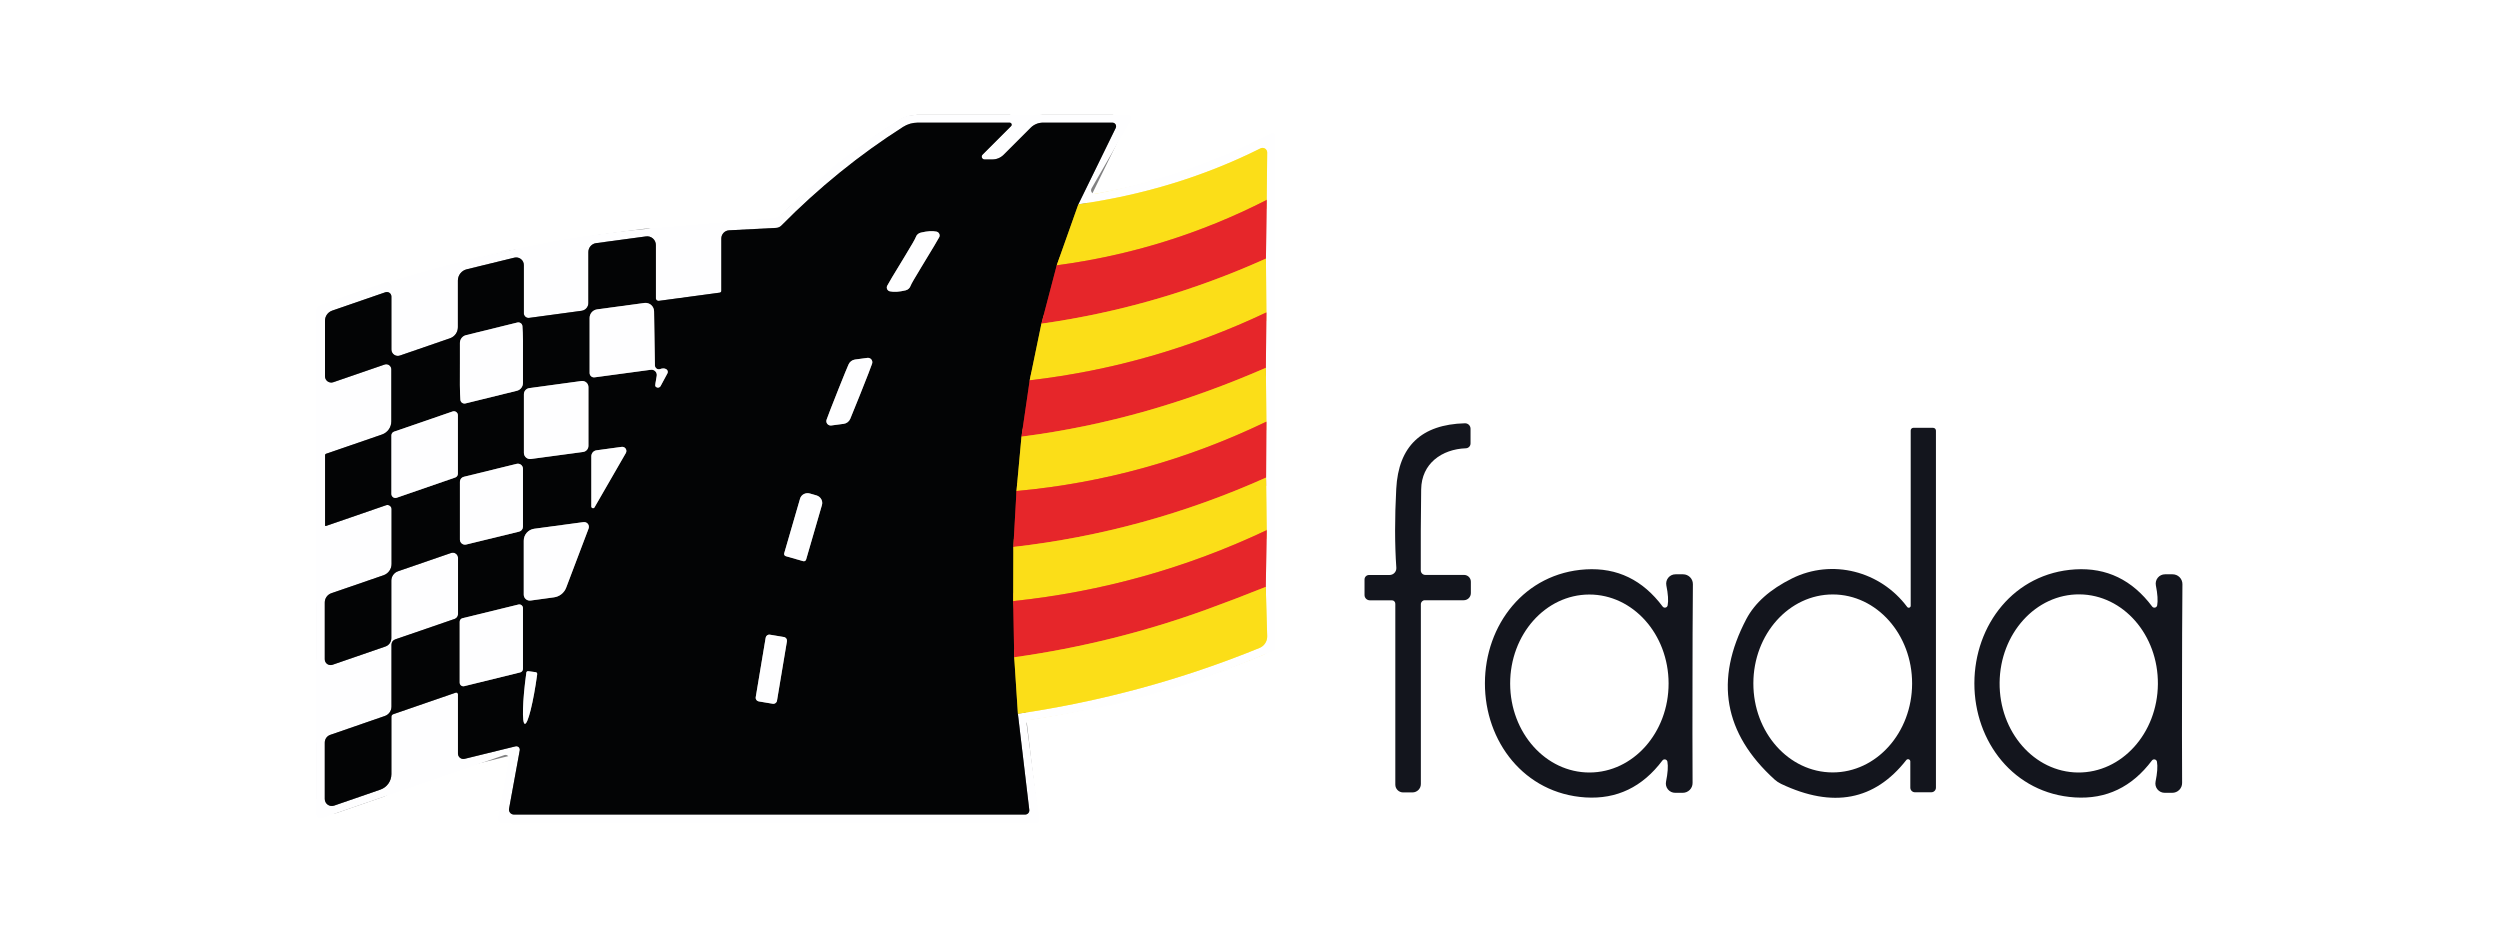
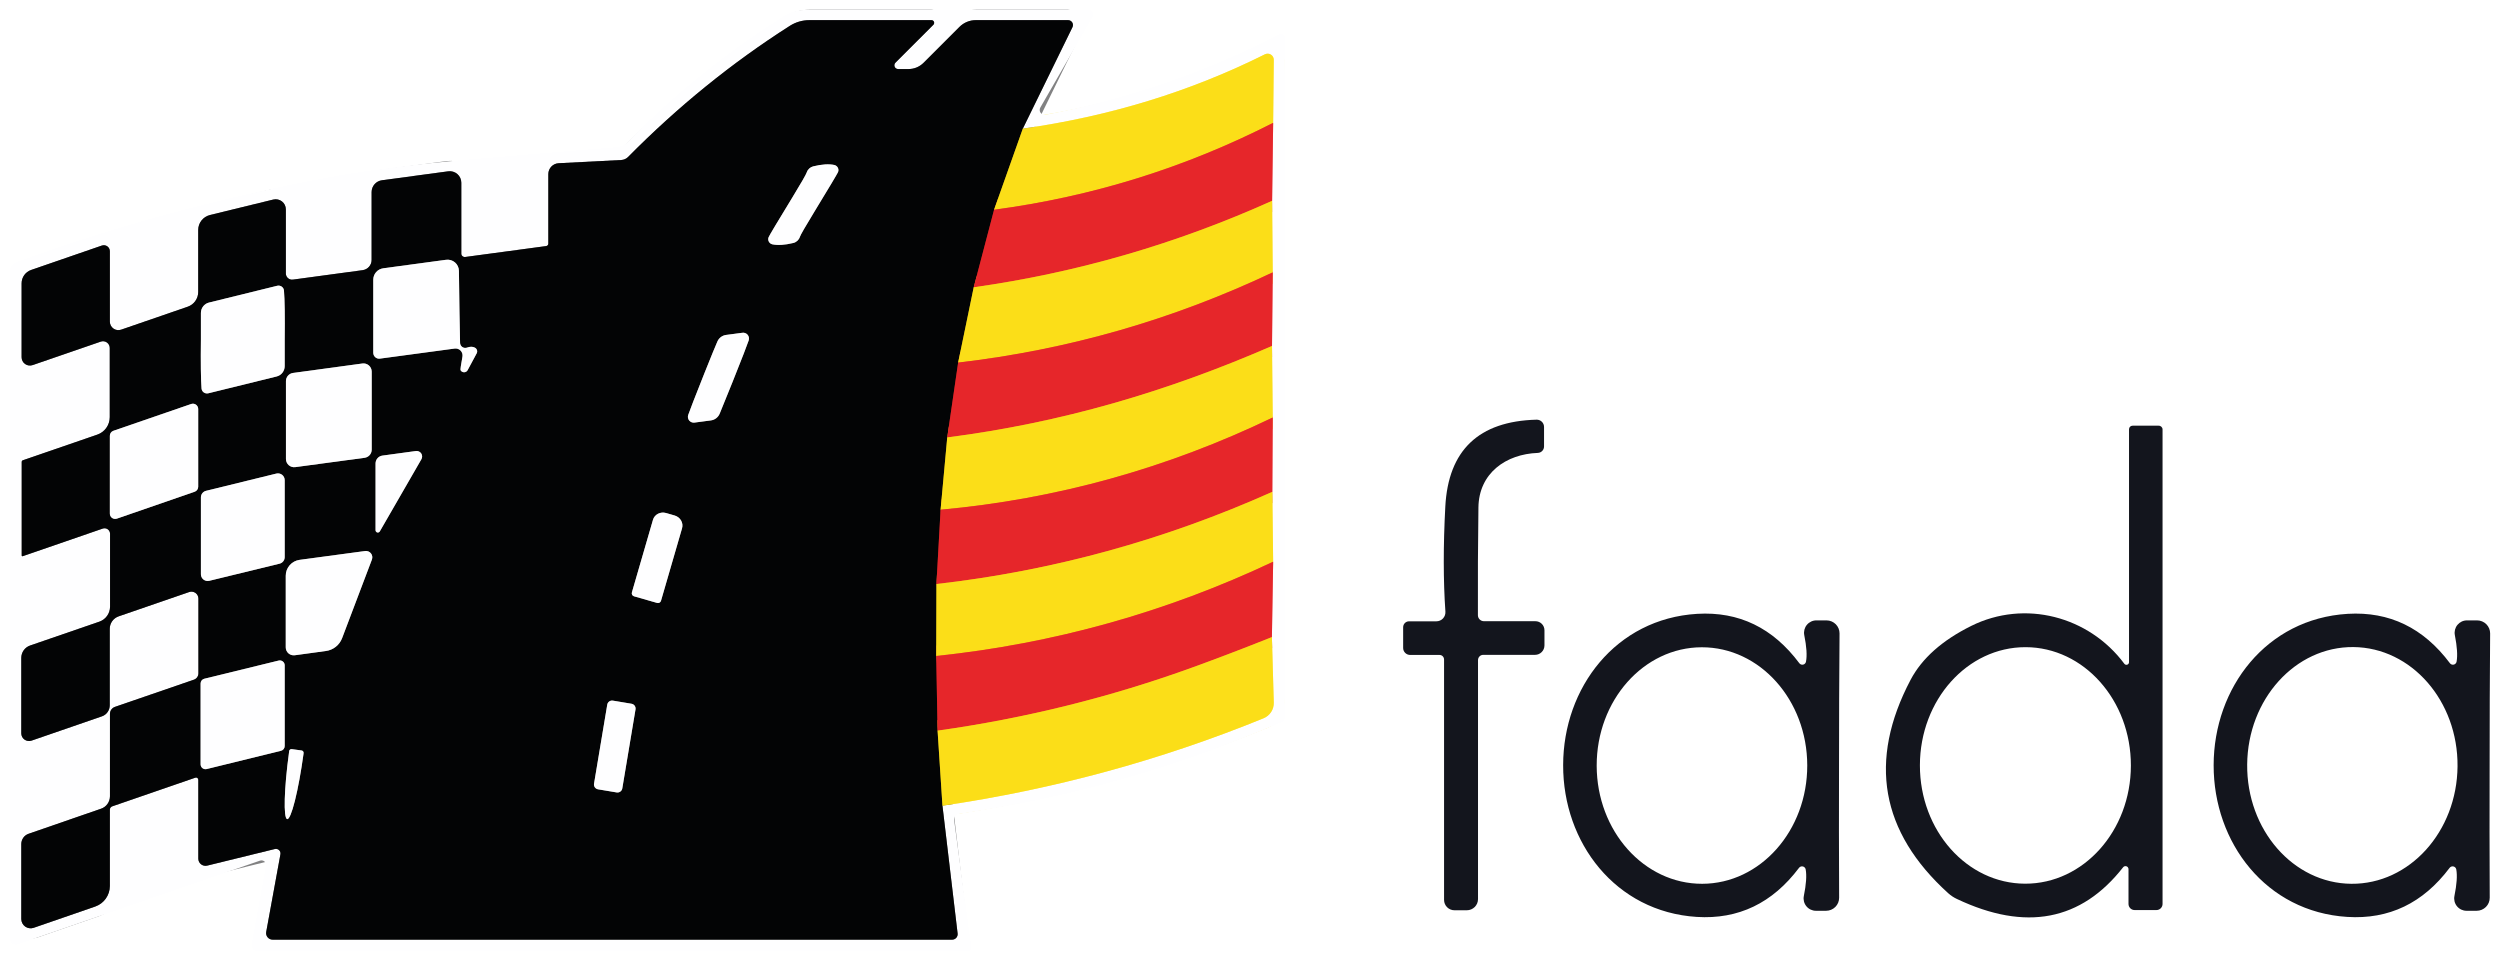
- <svg xmlns="http://www.w3.org/2000/svg" version="1.1" viewBox="0.00 0.00 320.00 120.00">
+ <svg xmlns="http://www.w3.org/2000/svg" version="1.1" viewBox="39.52 13.76 240.78 92.55">
  <g stroke-width="2.00" fill="none" stroke-linecap="butt">
    <path stroke="#fdee8c" vector-effect="non-scaling-stroke" d="   M 130.29 91.36   Q 146.36 89.00 161.21 82.94   A 1.58 1.58 0.0 0 0 162.20 81.43   L 162.02 75.12" />
    <path stroke="#f29295" vector-effect="non-scaling-stroke" d="   M 162.02 75.12   L 162.14 67.86" />
    <path stroke="#fdee8c" vector-effect="non-scaling-stroke" d="   M 162.14 67.86   L 162.06 61.13" />
    <path stroke="#f29295" vector-effect="non-scaling-stroke" d="   M 162.06 61.13   L 162.10 53.97" />
    <path stroke="#fdee8c" vector-effect="non-scaling-stroke" d="   M 162.10 53.97   L 162.03 47.08" />
    <path stroke="#f29295" vector-effect="non-scaling-stroke" d="   M 162.03 47.08   L 162.10 39.99" />
    <path stroke="#fdee8c" vector-effect="non-scaling-stroke" d="   M 162.10 39.99   L 162.04 33.10" />
    <path stroke="#f29295" vector-effect="non-scaling-stroke" d="   M 162.04 33.10   L 162.14 25.59" />
    <path stroke="#fdee8c" vector-effect="non-scaling-stroke" d="   M 162.14 25.59   L 162.20 19.52   A 0.59 0.59 0.0 0 0 161.35 18.99   Q 150.59 24.37 138.03 26.15" />
    <path stroke="#818182" vector-effect="non-scaling-stroke" d="   M 138.03 26.15   L 142.81 16.38   A 0.47 0.47 0.0 0 0 142.39 15.70   L 133.50 15.70   A 2.22 2.22 0.0 0 0 131.93 16.35   L 128.47 19.81   A 2.05 2.02 -67.2 0 1 127.03 20.41   L 126.01 20.41   A 0.36 0.36 0.0 0 1 125.76 19.80   L 129.42 16.14   A 0.26 0.26 0.0 0 0 129.24 15.70   L 117.47 15.70   A 3.49 3.49 0.0 0 0 115.59 16.25   Q 107.19 21.61 100.00 28.89   A 1.01 0.99 -68.1 0 1 99.36 29.17   L 93.33 29.48   A 1.05 1.05 0.0 0 0 92.33 30.53   L 92.33 37.23   A 0.24 0.23 -4.3 0 1 92.12 37.46   L 84.33 38.51   A 0.34 0.32 -3.9 0 1 83.95 38.19   L 83.95 31.36   A 1.11 1.11 0.0 0 0 82.69 30.26   L 76.31 31.12   A 1.15 1.15 0.0 0 0 75.31 32.26   L 75.31 38.80   A 1.00 0.99 -4.0 0 1 74.45 39.78   L 67.73 40.69   A 0.60 0.60 0.0 0 1 67.05 40.10   L 67.05 33.92   A 0.98 0.97 -7.0 0 0 65.84 32.98   L 59.74 34.47   A 1.49 1.48 -7.0 0 0 58.61 35.91   L 58.61 41.88   A 1.50 1.50 0.0 0 1 57.60 43.30   L 51.19 45.51   A 0.82 0.82 0.0 0 1 50.10 44.73   L 50.10 37.96   A 0.58 0.58 0.0 0 0 49.33 37.41   L 42.52 39.76   A 1.37 1.36 -9.6 0 0 41.60 41.05   L 41.60 48.16   A 0.80 0.80 0.0 0 0 42.67 48.92   L 49.23 46.66   A 0.65 0.65 0.0 0 1 50.09 47.27   L 50.09 53.94   A 1.78 1.77 80.6 0 1 48.89 55.62   L 41.72 58.09   A 0.17 0.17 0.0 0 0 41.61 58.25   L 41.61 67.26   A 0.07 0.07 0.0 0 0 41.70 67.33   L 49.41 64.67   A 0.53 0.53 0.0 0 1 50.12 65.17   L 50.12 72.19   A 1.53 1.53 0.0 0 1 49.10 73.63   L 42.42 75.93   A 1.26 1.26 0.0 0 0 41.57 77.12   L 41.57 84.39   A 0.75 0.74 -9.5 0 0 42.56 85.09   L 49.34 82.75   A 1.14 1.11 80.6 0 0 50.09 81.68   L 50.09 74.32   A 1.28 1.27 -9.7 0 1 50.95 73.12   L 57.74 70.78   A 0.67 0.67 0.0 0 1 58.63 71.41   L 58.63 78.61   A 0.65 0.64 80.5 0 1 58.20 79.22   L 50.59 81.84   A 0.72 0.72 0.0 0 0 50.11 82.52   L 50.11 90.45   A 1.27 1.26 80.7 0 1 49.25 91.65   L 42.28 94.06   A 1.05 1.04 80.7 0 0 41.57 95.05   L 41.57 102.27   A 0.90 0.90 0.0 0 0 42.76 103.12   L 48.69 101.07   A 2.10 2.10 0.0 0 0 50.10 99.09   L 50.10 91.74   A 0.34 0.34 0.0 0 1 50.33 91.42   L 58.33 88.66   A 0.22 0.21 80.0 0 1 58.62 88.87   L 58.62 96.46   A 0.69 0.69 0.0 0 0 59.47 97.13   L 65.99 95.53   A 0.44 0.44 0.0 0 1 66.53 96.03   L 65.16 103.51   A 0.63 0.63 0.0 0 0 65.78 104.26   L 131.22 104.26   A 0.53 0.53 0.0 0 0 131.75 103.67   L 130.29 91.36" />
    <path stroke="#7f710f" vector-effect="non-scaling-stroke" d="   M 138.03 26.15   L 135.26 33.96" />
    <path stroke="#751518" vector-effect="non-scaling-stroke" d="   M 135.26 33.96   L 133.30 41.43" />
    <path stroke="#7f710f" vector-effect="non-scaling-stroke" d="   M 133.30 41.43   L 131.80 48.68" />
    <path stroke="#751518" vector-effect="non-scaling-stroke" d="   M 131.80 48.68   L 130.75 55.89" />
    <path stroke="#7f710f" vector-effect="non-scaling-stroke" d="   M 130.75 55.89   L 130.11 62.85" />
    <path stroke="#751518" vector-effect="non-scaling-stroke" d="   M 130.11 62.85   L 129.71 70.01" />
    <path stroke="#7f710f" vector-effect="non-scaling-stroke" d="   M 129.71 70.01   L 129.69 76.94" />
    <path stroke="#751518" vector-effect="non-scaling-stroke" d="   M 129.69 76.94   L 129.82 84.13" />
    <path stroke="#7f710f" vector-effect="non-scaling-stroke" d="   M 129.82 84.13   L 130.29 91.36" />
    <path stroke="#f18221" vector-effect="non-scaling-stroke" d="   M 162.10 53.97   Q 146.81 61.33 130.11 62.85" />
    <path stroke="#f18221" vector-effect="non-scaling-stroke" d="   M 162.04 33.10   Q 148.20 39.33 133.30 41.43" />
    <path stroke="#f18221" vector-effect="non-scaling-stroke" d="   M 162.02 75.12   Q 158.07 76.70 154.35 78.05   Q 142.45 82.36 129.82 84.13" />
    <path stroke="#f18221" vector-effect="non-scaling-stroke" d="   M 162.14 25.59   Q 149.45 32.07 135.26 33.96" />
    <path stroke="#f18221" vector-effect="non-scaling-stroke" d="   M 162.10 39.99   Q 147.64 46.84 131.80 48.68" />
    <path stroke="#f18221" vector-effect="non-scaling-stroke" d="   M 162.03 47.08   C 151.90 51.49 141.72 54.48 130.75 55.89" />
    <path stroke="#f18221" vector-effect="non-scaling-stroke" d="   M 162.06 61.13   Q 146.48 68.10 129.71 70.01" />
    <path stroke="#f18221" vector-effect="non-scaling-stroke" d="   M 162.14 67.86   Q 146.71 75.15 129.69 76.94" />
    <path stroke="#818182" vector-effect="non-scaling-stroke" d="   M 115.82 32.80   Q 113.67 36.32 113.55 36.60   A 0.51 0.50 18.5 0 0 113.90 37.29   Q 114.70 37.46 115.93 37.16   A 0.89 0.89 0.0 0 0 116.56 36.57   Q 116.65 36.29 117.96 34.14   Q 120.11 30.61 120.23 30.34   A 0.51 0.50 18.5 0 0 119.88 29.65   Q 119.08 29.48 117.85 29.78   A 0.89 0.89 0.0 0 0 117.22 30.36   Q 117.13 30.65 115.82 32.80" />
    <path stroke="#818182" vector-effect="non-scaling-stroke" d="   M 84.56 49.41   L 85.43 47.79   A 0.41 0.39 29.5 0 0 85.27 47.25   Q 84.95 47.07 84.50 47.24   A 0.50 0.50 0.0 0 1 83.83 46.78   Q 83.77 44.18 83.72 39.85   A 1.09 1.09 0.0 0 0 82.49 38.78   L 76.43 39.60   A 1.11 1.11 0.0 0 0 75.47 40.70   L 75.47 47.74   A 0.57 0.56 86.0 0 0 76.11 48.30   L 83.31 47.33   A 0.67 0.67 0.0 0 1 84.06 48.11   Q 83.83 49.35 83.88 49.42   A 0.39 0.39 0.0 0 0 84.56 49.41" />
    <path stroke="#818182" vector-effect="non-scaling-stroke" d="   M 58.87 46.42   Q 58.83 49.84 58.93 51.17   A 0.53 0.52 -8.8 0 0 59.58 51.64   L 66.16 50.02   A 1.03 1.02 83.2 0 0 66.94 49.02   Q 66.93 47.19 66.94 46.50   Q 66.98 43.09 66.87 41.75   A 0.53 0.52 -8.8 0 0 66.23 41.28   L 59.65 42.90   A 1.03 1.02 83.2 0 0 58.87 43.90   Q 58.88 45.74 58.87 46.42" />
    <path stroke="#818182" vector-effect="non-scaling-stroke" d="   M 107.35 49.74   Q 105.99 53.16 105.80 53.73   A 0.56 0.56 0.0 0 0 106.41 54.46   L 107.99 54.25   A 1.07 1.06 -82.1 0 0 108.83 53.61   Q 109.08 53.02 110.08 50.53   Q 111.45 47.10 111.63 46.54   A 0.56 0.56 0.0 0 0 111.02 45.81   L 109.44 46.02   A 1.07 1.06 -82.1 0 0 108.61 46.66   Q 108.35 47.24 107.35 49.74" />
    <path stroke="#818182" vector-effect="non-scaling-stroke" d="   M 67.06 57.97   A 0.79 0.79 0.0 0 0 67.96 58.75   L 74.64 57.85   A 0.79 0.79 0.0 0 0 75.32 57.07   L 75.32 49.55   A 0.79 0.79 0.0 0 0 74.42 48.77   L 67.74 49.68   A 0.79 0.79 0.0 0 0 67.06 50.46   L 67.06 57.97" />
    <path stroke="#818182" vector-effect="non-scaling-stroke" d="   M 58.61 53.15   A 0.51 0.51 0.0 0 0 57.93 52.67   L 50.44 55.25   A 0.51 0.51 0.0 0 0 50.10 55.73   L 50.10 63.22   A 0.51 0.51 0.0 0 0 50.78 63.71   L 58.27 61.12   A 0.51 0.51 0.0 0 0 58.61 60.64   L 58.61 53.15" />
    <path stroke="#818182" vector-effect="non-scaling-stroke" d="   M 76.10 64.94   L 80.10 58.00   A 0.53 0.53 0.0 0 0 79.57 57.20   L 76.35 57.64   A 0.77 0.76 86.1 0 0 75.69 58.40   L 75.69 64.83   A 0.22 0.22 0.0 0 0 76.10 64.94" />
    <path stroke="#818182" vector-effect="non-scaling-stroke" d="   M 58.87 69.07   A 0.65 0.65 0.0 0 0 59.67 69.70   L 66.44 68.05   A 0.65 0.65 0.0 0 0 66.94 67.42   L 66.94 60.00   A 0.65 0.65 0.0 0 0 66.14 59.37   L 59.37 61.03   A 0.65 0.65 0.0 0 0 58.87 61.66   L 58.87 69.07" />
    <path stroke="#818182" vector-effect="non-scaling-stroke" d="   M 100.58 71.19   L 102.81 71.83   A 0.30 0.30 0.0 0 0 103.18 71.63   L 105.21 64.64   A 1.03 0.98 16.2 0 0 104.50 63.41   L 103.67 63.17   A 1.03 0.98 16.2 0 0 102.41 63.82   L 100.38 70.81   A 0.30 0.30 0.0 0 0 100.58 71.19" />
    <path stroke="#818182" vector-effect="non-scaling-stroke" d="   M 67.91 76.87   L 70.90 76.46   A 1.95 1.94 6.6 0 0 72.47 75.22   L 75.34 67.65   A 0.61 0.61 0.0 0 0 74.69 66.83   L 68.38 67.68   A 1.55 1.54 -3.8 0 0 67.04 69.21   L 67.04 76.11   A 0.77 0.77 0.0 0 0 67.91 76.87" />
    <path stroke="#818182" vector-effect="non-scaling-stroke" d="   M 58.84 87.37   A 0.47 0.47 0.0 0 0 59.42 87.83   L 66.58 86.07   A 0.47 0.47 0.0 0 0 66.94 85.61   L 66.94 77.84   A 0.47 0.47 0.0 0 0 66.36 77.38   L 59.20 79.13   A 0.47 0.47 0.0 0 0 58.84 79.59   L 58.84 87.37" />
    <path stroke="#818182" vector-effect="non-scaling-stroke" d="   M 100.728 82.081   A 0.47 0.47 0.0 0 0 100.342 81.54   L 98.547 81.239   A 0.47 0.47 0.0 0 0 98.006 81.625   L 96.732 89.239   A 0.47 0.47 0.0 0 0 97.118 89.78   L 98.913 90.081   A 0.47 0.47 0.0 0 0 99.454 89.695   L 100.728 82.081" />
    <path stroke="#818182" vector-effect="non-scaling-stroke" d="   M 68.57 86.04   L 67.62 85.91   A 0.22 0.22 0.0 0 0 67.37 86.09   L 67.36 86.19   A 6.42 0.70 -82.2 0 0 67.18 92.65   A 6.42 0.70 -82.2 0 0 68.75 86.38   L 68.76 86.28   A 0.22 0.22 0.0 0 0 68.57 86.04" />
  </g>
  <path fill="#fefeff" d="   M 144.78 15.33   L 139.72 24.11   A 0.47 0.47 0.0 0 0 140.22 24.81   Q 152.33 22.47 162.72 17.07   A 0.37 0.37 0.0 0 1 163.26 17.40   L 163.26 82.90   A 0.42 0.41 -12.0 0 1 163.01 83.28   Q 148.08 89.79 131.84 92.16   A 0.50 0.50 0.0 0 0 131.41 92.73   L 133.06 104.95   A 0.36 0.35 85.8 0 1 132.71 105.36   L 64.29 105.36   A 0.54 0.54 0.0 0 1 63.76 104.72   L 65.14 97.14   A 0.44 0.44 0.0 0 0 64.56 96.65   L 41.22 104.71   A 0.56 0.56 0.0 0 1 40.48 104.18   L 40.48 39.81   A 0.82 0.81 -10.5 0 1 41.01 39.05   Q 55.02 33.91 70.45 30.98   Q 76.60 29.81 84.64 29.13   Q 96.77 28.09 98.88 27.94   A 1.74 1.73 -70.1 0 0 100.00 27.41   Q 106.64 20.58 115.10 15.27   A 3.63 3.61 28.9 0 1 117.02 14.72   L 144.43 14.72   A 0.41 0.40 15.2 0 1 144.78 15.33   Z   M 130.29 91.36   Q 146.36 89.00 161.21 82.94   A 1.58 1.58 0.0 0 0 162.20 81.43   L 162.02 75.12   L 162.14 67.86   L 162.06 61.13   L 162.10 53.97   L 162.03 47.08   L 162.10 39.99   L 162.04 33.10   L 162.14 25.59   L 162.20 19.52   A 0.59 0.59 0.0 0 0 161.35 18.99   Q 150.59 24.37 138.03 26.15   L 142.81 16.38   A 0.47 0.47 0.0 0 0 142.39 15.70   L 133.50 15.70   A 2.22 2.22 0.0 0 0 131.93 16.35   L 128.47 19.81   A 2.05 2.02 -67.2 0 1 127.03 20.41   L 126.01 20.41   A 0.36 0.36 0.0 0 1 125.76 19.80   L 129.42 16.14   A 0.26 0.26 0.0 0 0 129.24 15.70   L 117.47 15.70   A 3.49 3.49 0.0 0 0 115.59 16.25   Q 107.19 21.61 100.00 28.89   A 1.01 0.99 -68.1 0 1 99.36 29.17   L 93.33 29.48   A 1.05 1.05 0.0 0 0 92.33 30.53   L 92.33 37.23   A 0.24 0.23 -4.3 0 1 92.12 37.46   L 84.33 38.51   A 0.34 0.32 -3.9 0 1 83.95 38.19   L 83.95 31.36   A 1.11 1.11 0.0 0 0 82.69 30.26   L 76.31 31.12   A 1.15 1.15 0.0 0 0 75.31 32.26   L 75.31 38.80   A 1.00 0.99 -4.0 0 1 74.45 39.78   L 67.73 40.69   A 0.60 0.60 0.0 0 1 67.05 40.10   L 67.05 33.92   A 0.98 0.97 -7.0 0 0 65.84 32.98   L 59.74 34.47   A 1.49 1.48 -7.0 0 0 58.61 35.91   L 58.61 41.88   A 1.50 1.50 0.0 0 1 57.60 43.30   L 51.19 45.51   A 0.82 0.82 0.0 0 1 50.10 44.73   L 50.10 37.96   A 0.58 0.58 0.0 0 0 49.33 37.41   L 42.52 39.76   A 1.37 1.36 -9.6 0 0 41.60 41.05   L 41.60 48.16   A 0.80 0.80 0.0 0 0 42.67 48.92   L 49.23 46.66   A 0.65 0.65 0.0 0 1 50.09 47.27   L 50.09 53.94   A 1.78 1.77 80.6 0 1 48.89 55.62   L 41.72 58.09   A 0.17 0.17 0.0 0 0 41.61 58.25   L 41.61 67.26   A 0.07 0.07 0.0 0 0 41.70 67.33   L 49.41 64.67   A 0.53 0.53 0.0 0 1 50.12 65.17   L 50.12 72.19   A 1.53 1.53 0.0 0 1 49.10 73.63   L 42.42 75.93   A 1.26 1.26 0.0 0 0 41.57 77.12   L 41.57 84.39   A 0.75 0.74 -9.5 0 0 42.56 85.09   L 49.34 82.75   A 1.14 1.11 80.6 0 0 50.09 81.68   L 50.09 74.32   A 1.28 1.27 -9.7 0 1 50.95 73.12   L 57.74 70.78   A 0.67 0.67 0.0 0 1 58.63 71.41   L 58.63 78.61   A 0.65 0.64 80.5 0 1 58.20 79.22   L 50.59 81.84   A 0.72 0.72 0.0 0 0 50.11 82.52   L 50.11 90.45   A 1.27 1.26 80.7 0 1 49.25 91.65   L 42.28 94.06   A 1.05 1.04 80.7 0 0 41.57 95.05   L 41.57 102.27   A 0.90 0.90 0.0 0 0 42.76 103.12   L 48.69 101.07   A 2.10 2.10 0.0 0 0 50.10 99.09   L 50.10 91.74   A 0.34 0.34 0.0 0 1 50.33 91.42   L 58.33 88.66   A 0.22 0.21 80.0 0 1 58.62 88.87   L 58.62 96.46   A 0.69 0.69 0.0 0 0 59.47 97.13   L 65.99 95.53   A 0.44 0.44 0.0 0 1 66.53 96.03   L 65.16 103.51   A 0.63 0.63 0.0 0 0 65.78 104.26   L 131.22 104.26   A 0.53 0.53 0.0 0 0 131.75 103.67   L 130.29 91.36   Z" />
  <path fill="#030405" d="   M 138.03 26.15   L 135.26 33.96   L 133.30 41.43   L 131.80 48.68   L 130.75 55.89   L 130.11 62.85   L 129.71 70.01   L 129.69 76.94   L 129.82 84.13   L 130.29 91.36   L 131.75 103.67   A 0.53 0.53 0.0 0 1 131.22 104.26   L 65.78 104.26   A 0.63 0.63 0.0 0 1 65.16 103.51   L 66.53 96.03   A 0.44 0.44 0.0 0 0 65.99 95.53   L 59.47 97.13   A 0.69 0.69 0.0 0 1 58.62 96.46   L 58.62 88.87   A 0.22 0.21 80.0 0 0 58.33 88.66   L 50.33 91.42   A 0.34 0.34 0.0 0 0 50.10 91.74   L 50.10 99.09   A 2.10 2.10 0.0 0 1 48.69 101.07   L 42.76 103.12   A 0.90 0.90 0.0 0 1 41.57 102.27   L 41.57 95.05   A 1.05 1.04 80.7 0 1 42.28 94.06   L 49.25 91.65   A 1.27 1.26 80.7 0 0 50.11 90.45   L 50.11 82.52   A 0.72 0.72 0.0 0 1 50.59 81.84   L 58.20 79.22   A 0.65 0.64 80.5 0 0 58.63 78.61   L 58.63 71.41   A 0.67 0.67 0.0 0 0 57.74 70.78   L 50.95 73.12   A 1.28 1.27 -9.7 0 0 50.09 74.32   L 50.09 81.68   A 1.14 1.11 80.6 0 1 49.34 82.75   L 42.56 85.09   A 0.75 0.74 -9.5 0 1 41.57 84.39   L 41.57 77.12   A 1.26 1.26 0.0 0 1 42.42 75.93   L 49.10 73.63   A 1.53 1.53 0.0 0 0 50.12 72.19   L 50.12 65.17   A 0.53 0.53 0.0 0 0 49.41 64.67   L 41.70 67.33   A 0.07 0.07 0.0 0 1 41.61 67.26   L 41.61 58.25   A 0.17 0.17 0.0 0 1 41.72 58.09   L 48.89 55.62   A 1.78 1.77 80.6 0 0 50.09 53.94   L 50.09 47.27   A 0.65 0.65 0.0 0 0 49.23 46.66   L 42.67 48.92   A 0.80 0.80 0.0 0 1 41.60 48.16   L 41.60 41.05   A 1.37 1.36 -9.6 0 1 42.52 39.76   L 49.33 37.41   A 0.58 0.58 0.0 0 1 50.10 37.96   L 50.10 44.73   A 0.82 0.82 0.0 0 0 51.19 45.51   L 57.60 43.30   A 1.50 1.50 0.0 0 0 58.61 41.88   L 58.61 35.91   A 1.49 1.48 -7.0 0 1 59.74 34.47   L 65.84 32.98   A 0.98 0.97 -7.0 0 1 67.05 33.92   L 67.05 40.10   A 0.60 0.60 0.0 0 0 67.73 40.69   L 74.45 39.78   A 1.00 0.99 -4.0 0 0 75.31 38.80   L 75.31 32.26   A 1.15 1.15 0.0 0 1 76.31 31.12   L 82.69 30.26   A 1.11 1.11 0.0 0 1 83.95 31.36   L 83.95 38.19   A 0.34 0.32 -3.9 0 0 84.33 38.51   L 92.12 37.46   A 0.24 0.23 -4.3 0 0 92.33 37.23   L 92.33 30.53   A 1.05 1.05 0.0 0 1 93.33 29.48   L 99.36 29.17   A 1.01 0.99 -68.1 0 0 100.00 28.89   Q 107.19 21.61 115.59 16.25   A 3.49 3.49 0.0 0 1 117.47 15.70   L 129.24 15.70   A 0.26 0.26 0.0 0 1 129.42 16.14   L 125.76 19.80   A 0.36 0.36 0.0 0 0 126.01 20.41   L 127.03 20.41   A 2.05 2.02 -67.2 0 0 128.47 19.81   L 131.93 16.35   A 2.22 2.22 0.0 0 1 133.50 15.70   L 142.39 15.70   A 0.47 0.47 0.0 0 1 142.81 16.38   L 138.03 26.15   Z   M 115.82 32.80   Q 113.67 36.32 113.55 36.60   A 0.51 0.50 18.5 0 0 113.90 37.29   Q 114.70 37.46 115.93 37.16   A 0.89 0.89 0.0 0 0 116.56 36.57   Q 116.65 36.29 117.96 34.14   Q 120.11 30.61 120.23 30.34   A 0.51 0.50 18.5 0 0 119.88 29.65   Q 119.08 29.48 117.85 29.78   A 0.89 0.89 0.0 0 0 117.22 30.36   Q 117.13 30.65 115.82 32.80   Z   M 84.56 49.41   L 85.43 47.79   A 0.41 0.39 29.5 0 0 85.27 47.25   Q 84.95 47.07 84.50 47.24   A 0.50 0.50 0.0 0 1 83.83 46.78   Q 83.77 44.18 83.72 39.85   A 1.09 1.09 0.0 0 0 82.49 38.78   L 76.43 39.60   A 1.11 1.11 0.0 0 0 75.47 40.70   L 75.47 47.74   A 0.57 0.56 86.0 0 0 76.11 48.30   L 83.31 47.33   A 0.67 0.67 0.0 0 1 84.06 48.11   Q 83.83 49.35 83.88 49.42   A 0.39 0.39 0.0 0 0 84.56 49.41   Z   M 58.87 46.42   Q 58.83 49.84 58.93 51.17   A 0.53 0.52 -8.8 0 0 59.58 51.64   L 66.16 50.02   A 1.03 1.02 83.2 0 0 66.94 49.02   Q 66.93 47.19 66.94 46.50   Q 66.98 43.09 66.87 41.75   A 0.53 0.52 -8.8 0 0 66.23 41.28   L 59.65 42.90   A 1.03 1.02 83.2 0 0 58.87 43.90   Q 58.88 45.74 58.87 46.42   Z   M 107.35 49.74   Q 105.99 53.16 105.80 53.73   A 0.56 0.56 0.0 0 0 106.41 54.46   L 107.99 54.25   A 1.07 1.06 -82.1 0 0 108.83 53.61   Q 109.08 53.02 110.08 50.53   Q 111.45 47.10 111.63 46.54   A 0.56 0.56 0.0 0 0 111.02 45.81   L 109.44 46.02   A 1.07 1.06 -82.1 0 0 108.61 46.66   Q 108.35 47.24 107.35 49.74   Z   M 67.06 57.97   A 0.79 0.79 0.0 0 0 67.96 58.75   L 74.64 57.85   A 0.79 0.79 0.0 0 0 75.32 57.07   L 75.32 49.55   A 0.79 0.79 0.0 0 0 74.42 48.77   L 67.74 49.68   A 0.79 0.79 0.0 0 0 67.06 50.46   L 67.06 57.97   Z   M 58.61 53.15   A 0.51 0.51 0.0 0 0 57.93 52.67   L 50.44 55.25   A 0.51 0.51 0.0 0 0 50.10 55.73   L 50.10 63.22   A 0.51 0.51 0.0 0 0 50.78 63.71   L 58.27 61.12   A 0.51 0.51 0.0 0 0 58.61 60.64   L 58.61 53.15   Z   M 76.10 64.94   L 80.10 58.00   A 0.53 0.53 0.0 0 0 79.57 57.20   L 76.35 57.64   A 0.77 0.76 86.1 0 0 75.69 58.40   L 75.69 64.83   A 0.22 0.22 0.0 0 0 76.10 64.94   Z   M 58.87 69.07   A 0.65 0.65 0.0 0 0 59.67 69.70   L 66.44 68.05   A 0.65 0.65 0.0 0 0 66.94 67.42   L 66.94 60.00   A 0.65 0.65 0.0 0 0 66.14 59.37   L 59.37 61.03   A 0.65 0.65 0.0 0 0 58.87 61.66   L 58.87 69.07   Z   M 100.58 71.19   L 102.81 71.83   A 0.30 0.30 0.0 0 0 103.18 71.63   L 105.21 64.64   A 1.03 0.98 16.2 0 0 104.50 63.41   L 103.67 63.17   A 1.03 0.98 16.2 0 0 102.41 63.82   L 100.38 70.81   A 0.30 0.30 0.0 0 0 100.58 71.19   Z   M 67.91 76.87   L 70.90 76.46   A 1.95 1.94 6.6 0 0 72.47 75.22   L 75.34 67.65   A 0.61 0.61 0.0 0 0 74.69 66.83   L 68.38 67.68   A 1.55 1.54 -3.8 0 0 67.04 69.21   L 67.04 76.11   A 0.77 0.77 0.0 0 0 67.91 76.87   Z   M 58.84 87.37   A 0.47 0.47 0.0 0 0 59.42 87.83   L 66.58 86.07   A 0.47 0.47 0.0 0 0 66.94 85.61   L 66.94 77.84   A 0.47 0.47 0.0 0 0 66.36 77.38   L 59.20 79.13   A 0.47 0.47 0.0 0 0 58.84 79.59   L 58.84 87.37   Z   M 100.728 82.081   A 0.47 0.47 0.0 0 0 100.342 81.54   L 98.547 81.239   A 0.47 0.47 0.0 0 0 98.006 81.625   L 96.732 89.239   A 0.47 0.47 0.0 0 0 97.118 89.78   L 98.913 90.081   A 0.47 0.47 0.0 0 0 99.454 89.695   L 100.728 82.081   Z   M 68.57 86.04   L 67.62 85.91   A 0.22 0.22 0.0 0 0 67.37 86.09   L 67.36 86.19   A 6.42 0.70 -82.2 0 0 67.18 92.65   A 6.42 0.70 -82.2 0 0 68.75 86.38   L 68.76 86.28   A 0.22 0.22 0.0 0 0 68.57 86.04   Z" />
  <path fill="#fbde18" d="   M 162.14 25.59   Q 149.45 32.07 135.26 33.96   L 138.03 26.15   Q 150.59 24.37 161.35 18.99   A 0.59 0.59 0.0 0 1 162.20 19.52   L 162.14 25.59   Z" />
  <path fill="#e6262a" d="   M 162.14 25.59   L 162.04 33.10   Q 148.20 39.33 133.30 41.43   L 135.26 33.96   Q 149.45 32.07 162.14 25.59   Z" />
  <path fill="#fefeff" d="   M 115.82 32.80   Q 117.13 30.65 117.22 30.36   A 0.89 0.89 0.0 0 1 117.85 29.78   Q 119.08 29.48 119.88 29.65   A 0.51 0.50 18.5 0 1 120.23 30.34   Q 120.11 30.61 117.96 34.14   Q 116.65 36.29 116.56 36.57   A 0.89 0.89 0.0 0 1 115.93 37.16   Q 114.70 37.46 113.90 37.29   A 0.51 0.50 18.5 0 1 113.55 36.60   Q 113.67 36.32 115.82 32.80   Z" />
  <path fill="#fbde18" d="   M 162.04 33.10   L 162.10 39.99   Q 147.64 46.84 131.80 48.68   L 133.30 41.43   Q 148.20 39.33 162.04 33.10   Z" />
  <path fill="#fefeff" d="   M 83.88 49.42   Q 83.83 49.35 84.06 48.11   A 0.67 0.67 0.0 0 0 83.31 47.33   L 76.11 48.30   A 0.57 0.56 86.0 0 1 75.47 47.74   L 75.47 40.70   A 1.11 1.11 0.0 0 1 76.43 39.60   L 82.49 38.78   A 1.09 1.09 0.0 0 1 83.72 39.85   Q 83.77 44.18 83.83 46.78   A 0.50 0.50 0.0 0 0 84.50 47.24   Q 84.95 47.07 85.27 47.25   A 0.41 0.39 29.5 0 1 85.43 47.79   L 84.56 49.41   A 0.39 0.39 0.0 0 1 83.88 49.42   Z" />
  <path fill="#e6262a" d="   M 162.10 39.99   L 162.03 47.08   C 151.90 51.49 141.72 54.48 130.75 55.89   L 131.80 48.68   Q 147.64 46.84 162.10 39.99   Z" />
  <path fill="#fefeff" d="   M 66.94 46.50   Q 66.93 47.19 66.94 49.02   A 1.03 1.02 83.2 0 1 66.16 50.02   L 59.58 51.64   A 0.53 0.52 -8.8 0 1 58.93 51.17   Q 58.83 49.84 58.87 46.42   Q 58.88 45.74 58.87 43.90   A 1.03 1.02 83.2 0 1 59.65 42.90   L 66.23 41.28   A 0.53 0.52 -8.8 0 1 66.87 41.75   Q 66.98 43.09 66.94 46.50   Z" />
  <path fill="#fefeff" d="   M 110.08 50.53   Q 109.08 53.02 108.83 53.61   A 1.07 1.06 -82.1 0 1 107.99 54.25   L 106.41 54.46   A 0.56 0.56 0.0 0 1 105.80 53.73   Q 105.99 53.16 107.35 49.74   Q 108.35 47.24 108.61 46.66   A 1.07 1.06 -82.1 0 1 109.44 46.02   L 111.02 45.81   A 0.56 0.56 0.0 0 1 111.63 46.54   Q 111.45 47.10 110.08 50.53   Z" />
  <path fill="#fbde18" d="   M 162.03 47.08   L 162.10 53.97   Q 146.81 61.33 130.11 62.85   L 130.75 55.89   C 141.72 54.48 151.90 51.49 162.03 47.08   Z" />
  <path fill="#fefeff" d="   M 67.06 57.97   L 67.06 50.46   A 0.79 0.79 0.0 0 1 67.74 49.68   L 74.42 48.77   A 0.79 0.79 0.0 0 1 75.32 49.55   L 75.32 57.07   A 0.79 0.79 0.0 0 1 74.64 57.85   L 67.96 58.75   A 0.79 0.79 0.0 0 1 67.06 57.97   Z" />
  <path fill="#fefeff" d="   M 58.61 53.15   L 58.61 60.64   A 0.51 0.51 0.0 0 1 58.27 61.12   L 50.78 63.71   A 0.51 0.51 0.0 0 1 50.10 63.22   L 50.10 55.73   A 0.51 0.51 0.0 0 1 50.44 55.25   L 57.93 52.67   A 0.51 0.51 0.0 0 1 58.61 53.15   Z" />
  <path fill="#e6262a" d="   M 162.10 53.97   L 162.06 61.13   Q 146.48 68.10 129.71 70.01   L 130.11 62.85   Q 146.81 61.33 162.10 53.97   Z" />
  <path fill="#13151d" fill-opacity="0.996" d="   M 187.64 57.38   C 184.56 57.49 181.95 59.33 181.91 62.64   Q 181.84 67.85 181.86 73.02   A 0.58 0.58 0.0 0 0 182.44 73.59   L 187.40 73.59   A 0.87 0.87 0.0 0 1 188.27 74.46   L 188.27 75.92   A 0.91 0.91 0.0 0 1 187.36 76.83   L 182.37 76.83   A 0.51 0.50 90.0 0 0 181.87 77.34   L 181.87 100.36   A 1.08 1.07 0.0 0 1 180.79 101.43   L 179.60 101.43   A 1.00 1.00 0.0 0 1 178.60 100.43   L 178.60 77.28   A 0.44 0.43 90.0 0 0 178.17 76.84   L 175.34 76.84   A 0.68 0.67 -0.0 0 1 174.66 76.17   L 174.66 74.17   A 0.57 0.57 0.0 0 1 175.23 73.60   L 177.86 73.60   A 0.87 0.87 0.0 0 0 178.73 72.67   Q 178.42 68.20 178.72 62.56   Q 179.15 54.40 187.51 54.18   A 0.70 0.70 0.0 0 1 188.23 54.88   L 188.23 56.76   A 0.62 0.62 0.0 0 1 187.64 57.38   Z" />
  <path fill="#13151d" fill-opacity="0.996" d="   M 244.12 77.69   A 0.25 0.25 0.0 0 0 244.57 77.54   L 244.57 55.10   A 0.34 0.34 0.0 0 1 244.91 54.76   L 247.43 54.76   A 0.37 0.36 0.0 0 1 247.80 55.12   L 247.80 100.82   A 0.59 0.59 0.0 0 1 247.21 101.41   L 245.11 101.41   A 0.59 0.59 0.0 0 1 244.52 100.82   L 244.52 97.46   A 0.29 0.29 0.0 0 0 244.01 97.28   Q 237.93 105.05 227.99 100.34   A 3.55 3.24 75.9 0 1 227.16 99.79   Q 217.38 90.93 223.53 79.24   Q 225.17 76.13 229.38 74.04   C 234.52 71.49 240.70 73.10 244.12 77.69   Z   M 234.61 76.09   A 11.39 10.16 -89.9 0 0 224.43 87.462   A 11.39 10.16 -89.9 0 0 234.57 98.87   A 11.39 10.16 -89.9 0 0 244.75 87.498   A 11.39 10.16 -89.9 0 0 234.61 76.09   Z" />
  <path fill="#fefeff" d="   M 76.10 64.94   A 0.22 0.22 0.0 0 1 75.69 64.83   L 75.69 58.40   A 0.77 0.76 86.1 0 1 76.35 57.64   L 79.57 57.20   A 0.53 0.53 0.0 0 1 80.10 58.00   L 76.10 64.94   Z" />
  <path fill="#fefeff" d="   M 58.87 69.07   L 58.87 61.66   A 0.65 0.65 0.0 0 1 59.37 61.03   L 66.14 59.37   A 0.65 0.65 0.0 0 1 66.94 60.00   L 66.94 67.42   A 0.65 0.65 0.0 0 1 66.44 68.05   L 59.67 69.70   A 0.65 0.65 0.0 0 1 58.87 69.07   Z" />
  <path fill="#fbde18" d="   M 162.06 61.13   L 162.14 67.86   Q 146.71 75.15 129.69 76.94   L 129.71 70.01   Q 146.48 68.10 162.06 61.13   Z" />
  <path fill="#fefeff" d="   M 100.58 71.19   A 0.30 0.30 0.0 0 1 100.38 70.81   L 102.41 63.82   A 1.03 0.98 16.2 0 1 103.67 63.17   L 104.50 63.41   A 1.03 0.98 16.2 0 1 105.21 64.64   L 103.18 71.63   A 0.30 0.30 0.0 0 1 102.81 71.83   L 100.58 71.19   Z" />
  <path fill="#fefeff" d="   M 67.91 76.87   A 0.77 0.77 0.0 0 1 67.04 76.11   L 67.04 69.21   A 1.55 1.54 -3.8 0 1 68.38 67.68   L 74.69 66.83   A 0.61 0.61 0.0 0 1 75.34 67.65   L 72.47 75.22   A 1.95 1.94 6.6 0 1 70.90 76.46   L 67.91 76.87   Z" />
  <path fill="#e6262a" d="   M 162.14 67.86   L 162.02 75.12   Q 158.07 76.70 154.35 78.05   Q 142.45 82.36 129.82 84.13   L 129.69 76.94   Q 146.71 75.15 162.14 67.86   Z" />
  <path fill="#13151d" fill-opacity="0.996" d="   M 216.64 87.50   Q 216.62 93.92 216.65 100.22   A 1.26 1.25 -0.2 0 1 215.39 101.48   L 214.42 101.48   A 1.19 1.19 0.0 0 1 213.25 100.06   Q 213.59 98.38 213.43 97.50   A 0.36 0.36 0.0 0 0 212.79 97.34   Q 208.95 102.45 202.93 102.07   C 195.11 101.57 190.05 94.92 190.07 87.45   C 190.08 79.98 195.15 73.35 202.98 72.88   Q 209.00 72.52 212.82 77.64   A 0.36 0.36 0.0 0 0 213.46 77.48   Q 213.63 76.60 213.29 74.92   A 1.19 1.19 0.0 0 1 214.47 73.51   L 215.44 73.51   A 1.26 1.25 0.4 0 1 216.69 74.77   Q 216.64 81.07 216.64 87.50   Z   M 203.42 76.1   A 11.39 10.14 -90.1 0 0 193.3 87.508   A 11.39 10.14 -90.1 0 0 203.46 98.88   A 11.39 10.14 -90.1 0 0 213.58 87.472   A 11.39 10.14 -90.1 0 0 203.42 76.1   Z" />
  <path fill="#13151d" fill-opacity="0.996" d="   M 252.72 87.46   C 252.73 79.98 257.81 73.35 265.63 72.88   Q 271.65 72.52 275.48 77.64   A 0.36 0.36 0.0 0 0 276.12 77.48   Q 276.28 76.60 275.95 74.92   A 1.19 1.19 0.0 0 1 277.12 73.51   L 278.09 73.51   A 1.26 1.25 0.4 0 1 279.35 74.77   Q 279.30 81.07 279.30 87.50   Q 279.28 93.92 279.31 100.22   A 1.26 1.25 -0.3 0 1 278.05 101.48   L 277.08 101.48   A 1.19 1.19 0.0 0 1 275.91 100.06   Q 276.25 98.38 276.09 97.50   A 0.36 0.36 0.0 0 0 275.45 97.34   Q 271.61 102.45 265.59 102.07   C 257.77 101.58 252.71 94.93 252.72 87.46   Z   M 266.18 76.08   A 11.40 10.13 -89.5 0 0 255.95 87.392   A 11.40 10.13 -89.5 0 0 265.981 98.88   A 11.40 10.13 -89.5 0 0 276.21 87.568   A 11.40 10.13 -89.5 0 0 266.18 76.08   Z" />
  <path fill="#fbde18" d="   M 162.02 75.12   L 162.20 81.43   A 1.58 1.58 0.0 0 1 161.21 82.94   Q 146.36 89.00 130.29 91.36   L 129.82 84.13   Q 142.45 82.36 154.35 78.05   Q 158.07 76.70 162.02 75.12   Z" />
  <path fill="#fefeff" d="   M 58.84 87.37   L 58.84 79.59   A 0.47 0.47 0.0 0 1 59.20 79.13   L 66.36 77.38   A 0.47 0.47 0.0 0 1 66.94 77.84   L 66.94 85.61   A 0.47 0.47 0.0 0 1 66.58 86.07   L 59.42 87.83   A 0.47 0.47 0.0 0 1 58.84 87.37   Z" />
  <rect fill="#fefeff" x="-1.38" y="-4.33" transform="translate(98.73,85.66) rotate(9.5)" width="2.76" height="8.66" rx="0.47" />
  <path fill="#fefeff" d="   M 68.57 86.04   A 0.22 0.22 0.0 0 1 68.76 86.28   L 68.75 86.38   A 6.42 0.70 -82.2 0 1 67.18 92.65   A 6.42 0.70 -82.2 0 1 67.36 86.19   L 67.37 86.09   A 0.22 0.22 0.0 0 1 67.62 85.91   L 68.57 86.04   Z" />
</svg>
